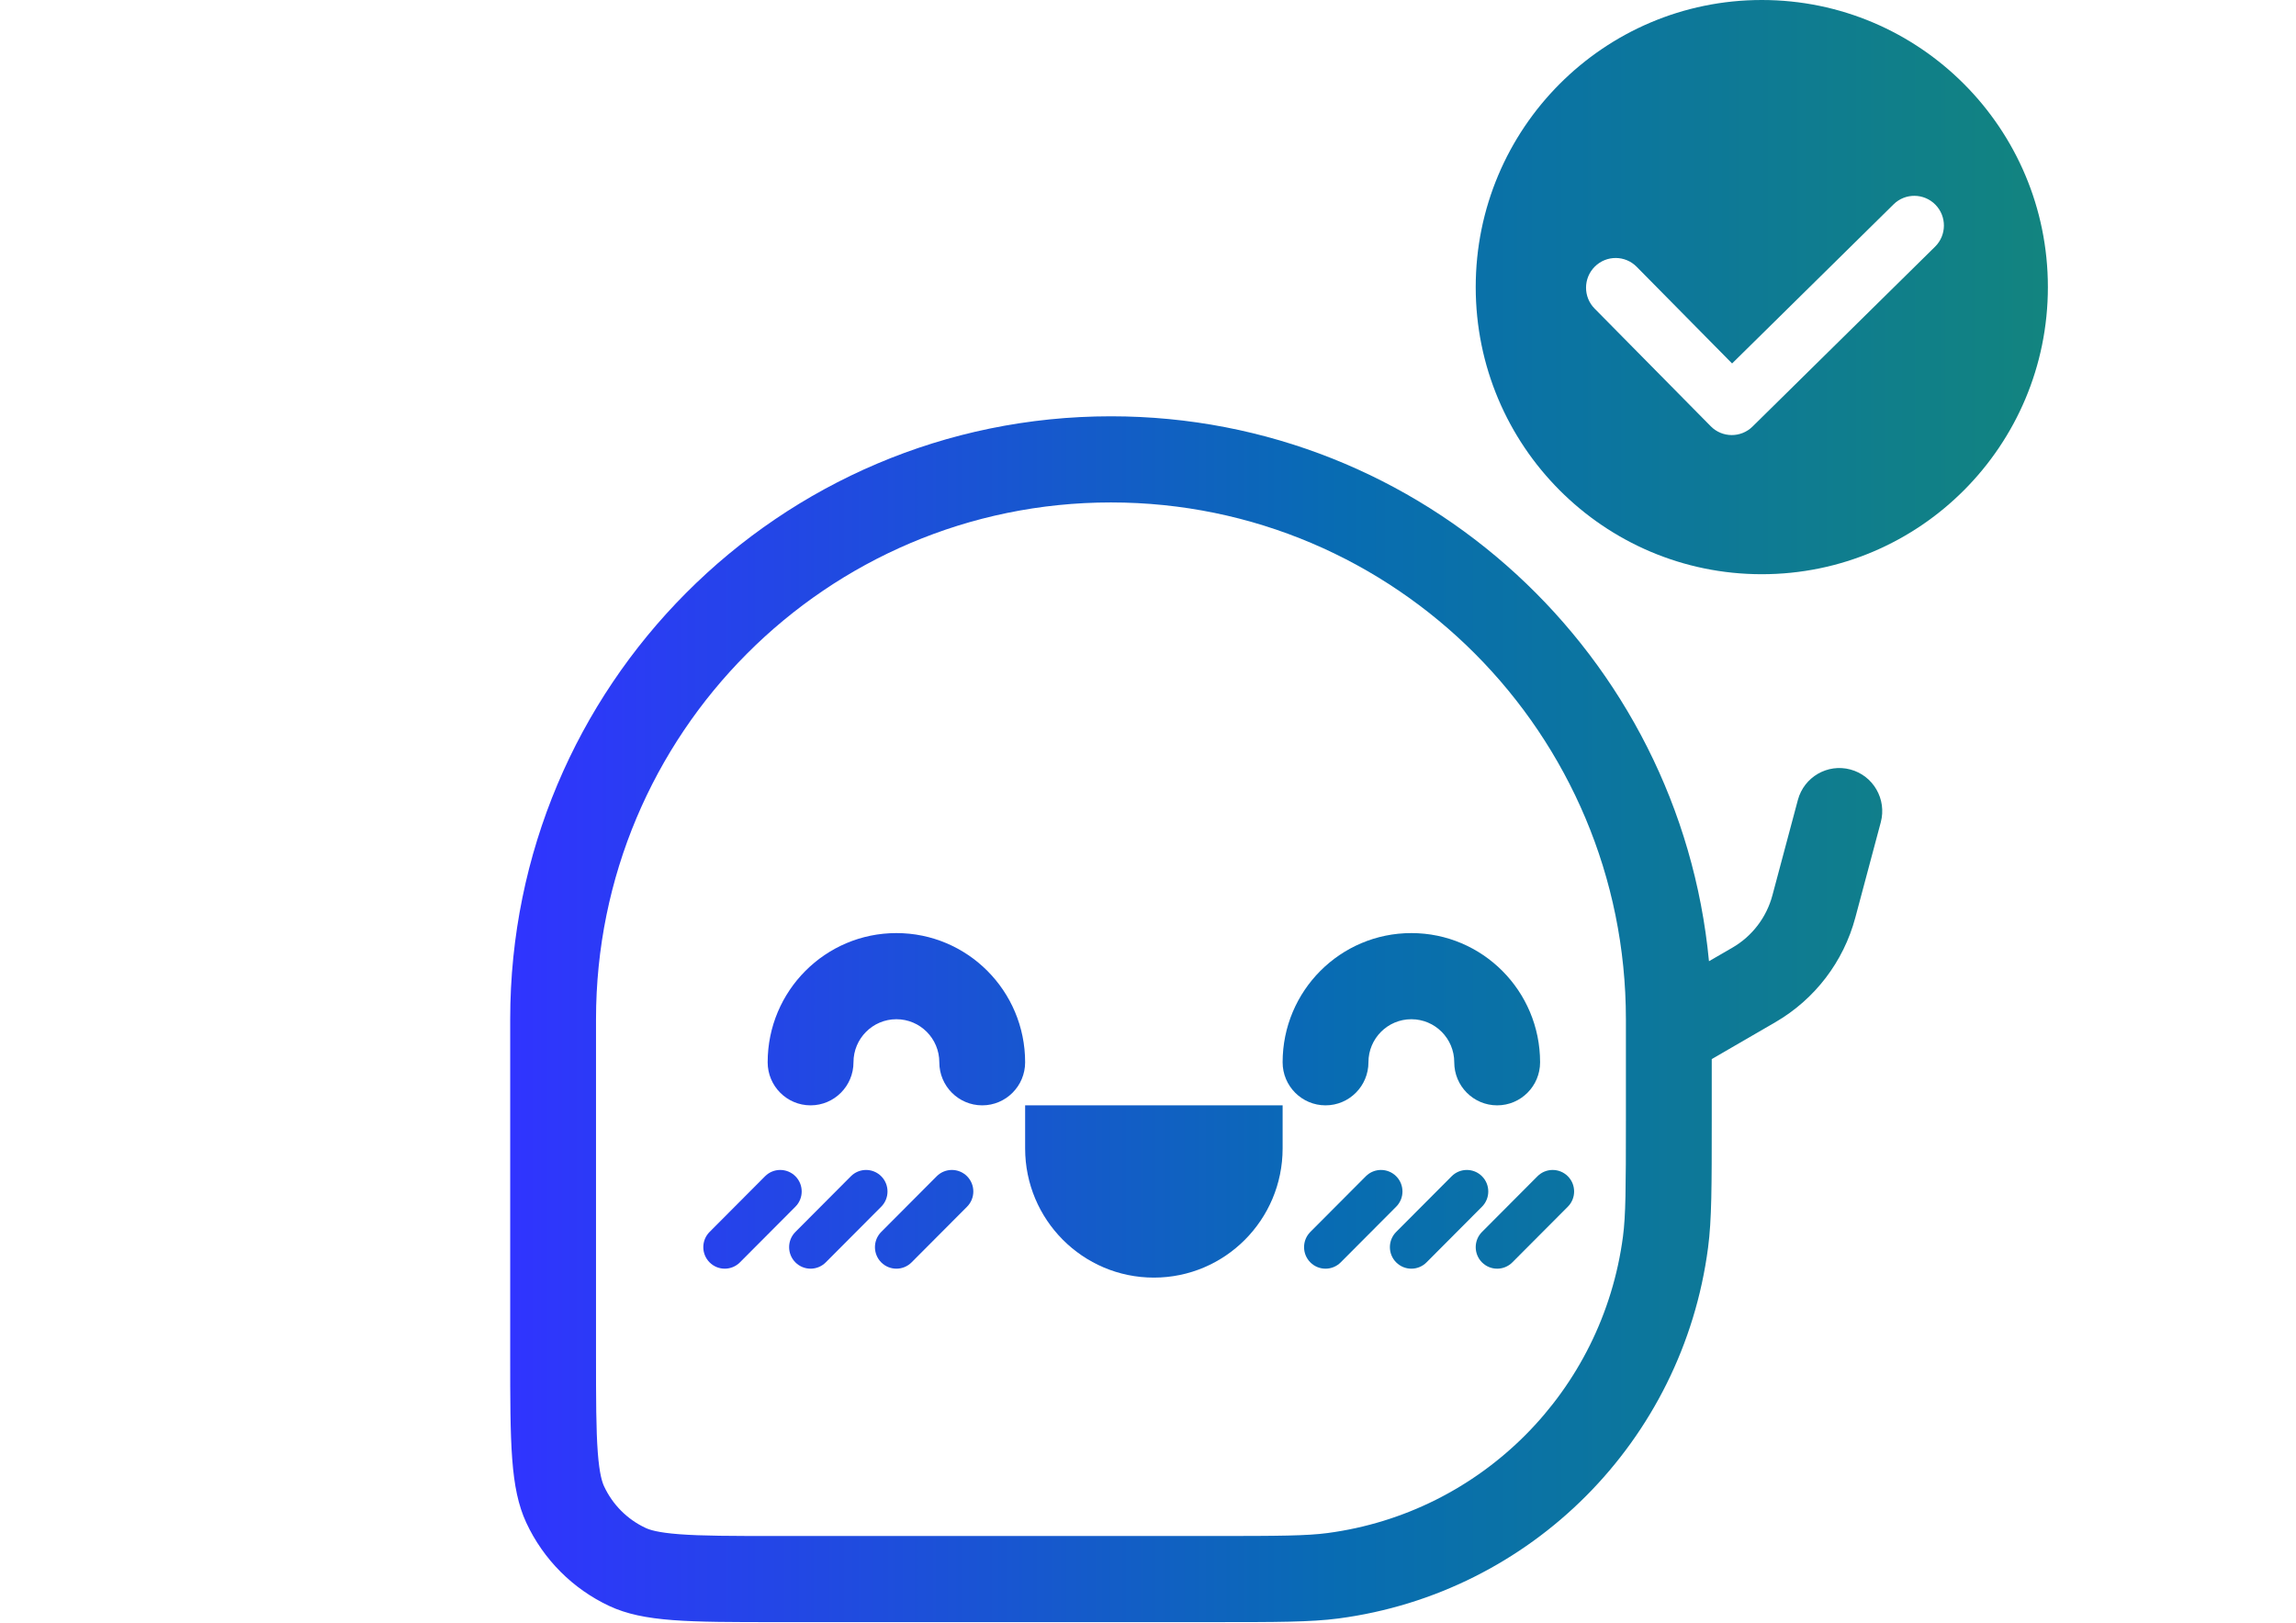
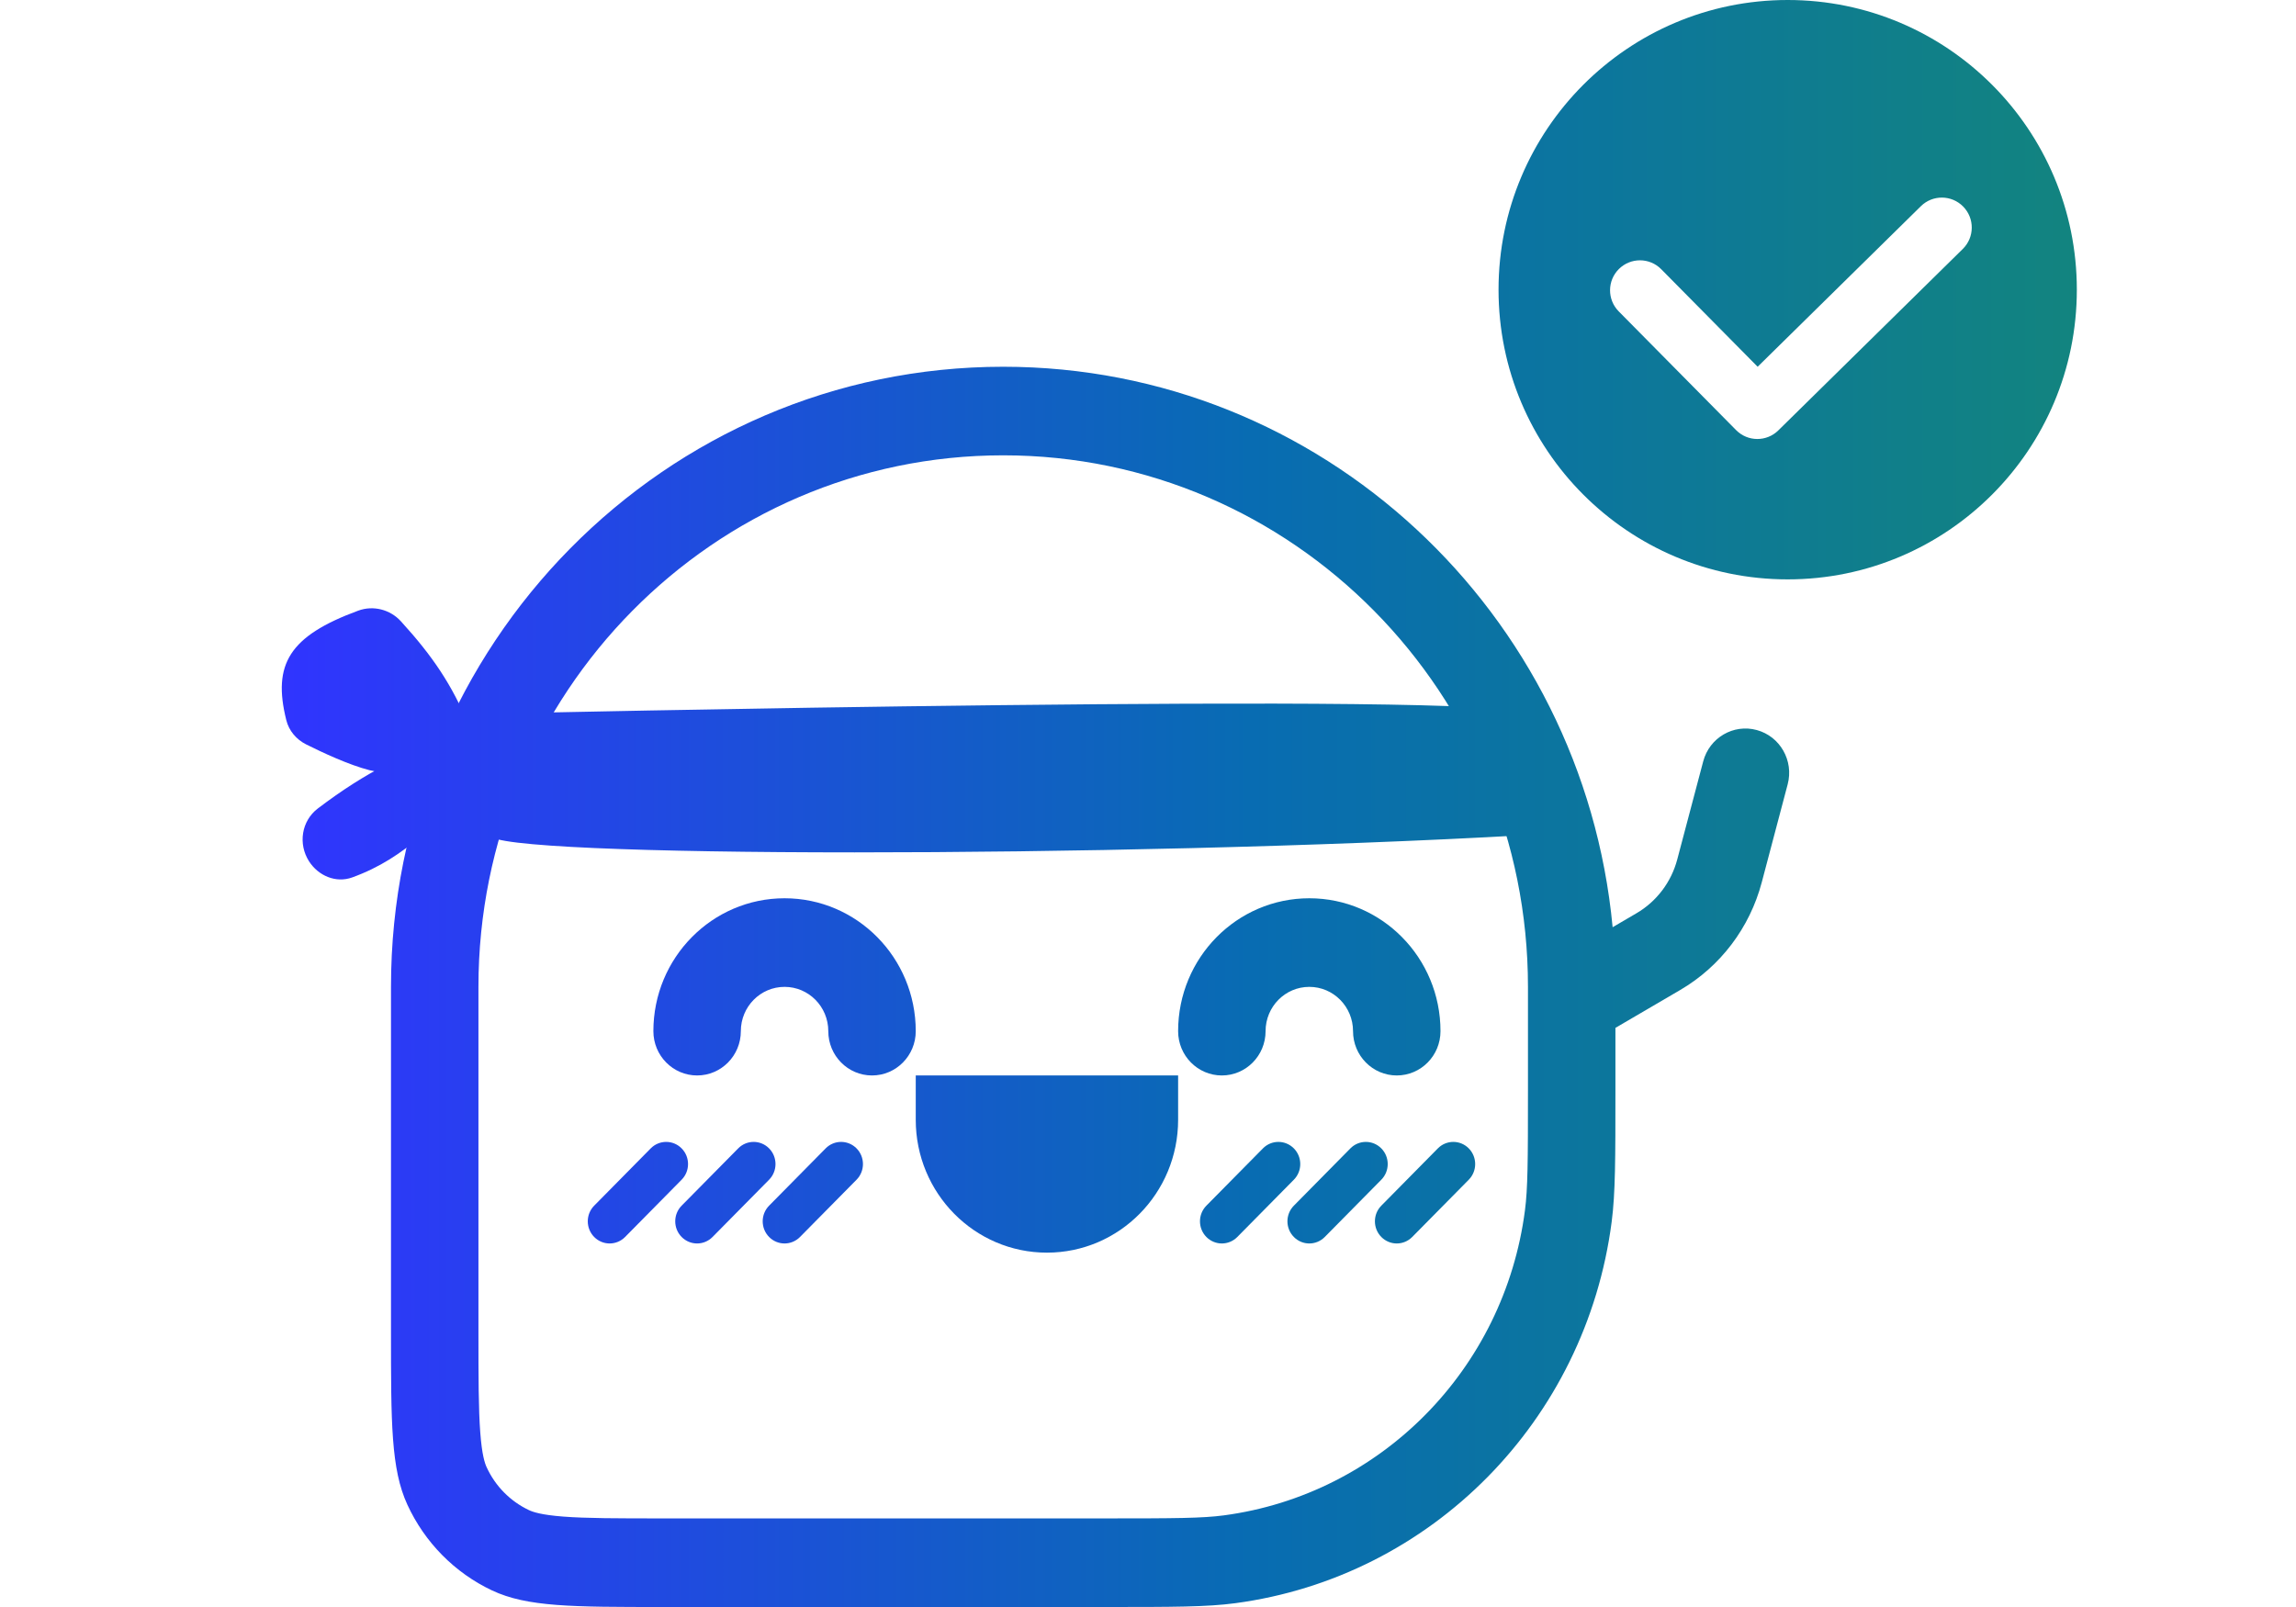
- <svg xmlns="http://www.w3.org/2000/svg" viewBox="0 0 109 77" fill="none">
-   <g id="Component 1">
-     <g id="Vector">
-       <path d="M40.518 50.425C40.518 49.296 41.431 48.381 42.556 48.381C43.681 48.381 44.593 49.296 44.593 50.425C44.593 51.554 45.505 52.469 46.63 52.469C47.755 52.469 48.667 51.554 48.667 50.425C48.667 47.038 45.931 44.292 42.556 44.292C39.18 44.292 36.444 47.038 36.444 50.425C36.444 51.554 37.356 52.469 38.481 52.469C39.606 52.469 40.518 51.554 40.518 50.425Z" fill="url(#paint0_linear_152_4765)" />
-       <path d="M67.002 48.381C65.877 48.381 64.965 49.296 64.965 50.425C64.965 51.554 64.053 52.469 62.928 52.469C61.803 52.469 60.891 51.554 60.891 50.425C60.891 47.038 63.627 44.292 67.002 44.292C70.377 44.292 73.114 47.038 73.114 50.425C73.114 51.554 72.202 52.469 71.076 52.469C69.951 52.469 69.039 51.554 69.039 50.425C69.039 49.296 68.127 48.381 67.002 48.381Z" fill="url(#paint1_linear_152_4765)" />
-       <path d="M60.891 52.469H48.667V54.513C48.667 57.9 51.404 60.646 54.779 60.646C58.154 60.646 60.891 57.9 60.891 54.513V52.469Z" fill="url(#paint2_linear_152_4765)" />
-       <path d="M33.687 59.923C33.289 59.524 33.289 58.877 33.687 58.478L36.32 55.835C36.718 55.436 37.363 55.436 37.761 55.835C38.159 56.234 38.159 56.881 37.761 57.28L35.127 59.923C34.729 60.322 34.084 60.322 33.687 59.923Z" fill="url(#paint3_linear_152_4765)" />
-       <path d="M37.761 58.478C37.363 58.877 37.363 59.524 37.761 59.923C38.159 60.322 38.804 60.322 39.201 59.923L41.835 57.28C42.233 56.881 42.233 56.234 41.835 55.835C41.438 55.436 40.793 55.436 40.395 55.835L37.761 58.478Z" fill="url(#paint4_linear_152_4765)" />
-       <path d="M41.835 59.923C41.438 59.524 41.438 58.877 41.835 58.478L44.469 55.835C44.867 55.436 45.512 55.436 45.91 55.835C46.307 56.234 46.307 56.881 45.91 57.28L43.276 59.923C42.878 60.322 42.233 60.322 41.835 59.923Z" fill="url(#paint5_linear_152_4765)" />
-       <path d="M62.207 58.478C61.81 58.877 61.81 59.524 62.207 59.923C62.605 60.322 63.25 60.322 63.648 59.923L66.282 57.28C66.68 56.881 66.68 56.234 66.282 55.835C65.884 55.436 65.239 55.436 64.841 55.835L62.207 58.478Z" fill="url(#paint6_linear_152_4765)" />
-       <path d="M66.282 59.923C65.884 59.524 65.884 58.877 66.282 58.478L68.916 55.835C69.314 55.436 69.959 55.436 70.356 55.835C70.754 56.234 70.754 56.881 70.356 57.28L67.722 59.923C67.325 60.322 66.68 60.322 66.282 59.923Z" fill="url(#paint7_linear_152_4765)" />
-       <path d="M70.356 58.478C69.959 58.877 69.959 59.524 70.356 59.923C70.754 60.322 71.399 60.322 71.797 59.923L74.431 57.28C74.829 56.881 74.829 56.234 74.431 55.835C74.033 55.436 73.388 55.436 72.99 55.835L70.356 58.478Z" fill="url(#paint8_linear_152_4765)" />
-       <path fill-rule="evenodd" clip-rule="evenodd" d="M24.221 48.381C24.221 32.575 36.99 19.761 52.742 19.761C67.568 19.761 79.752 31.113 81.132 45.627L82.245 44.983C83.181 44.441 83.864 43.547 84.143 42.5L85.352 37.973C85.644 36.882 86.761 36.235 87.847 36.527C88.934 36.819 89.579 37.94 89.288 39.031L88.079 43.558C87.52 45.653 86.154 47.439 84.282 48.523L81.263 50.273V53.151C81.263 56.315 81.263 57.897 81.088 59.226C79.885 68.399 72.691 75.617 63.55 76.825C62.226 77 60.649 77 57.495 77H36.897C32.674 77 30.563 77 28.926 76.234C27.189 75.421 25.794 74.021 24.984 72.279C24.221 70.636 24.221 68.517 24.221 64.28V48.381ZM77.188 48.381V53.151C77.188 56.445 77.179 57.696 77.049 58.692C76.086 66.031 70.331 71.805 63.018 72.772C62.025 72.903 60.778 72.912 57.495 72.912H36.897C34.723 72.912 33.32 72.909 32.249 72.827C31.221 72.749 30.835 72.616 30.648 72.528C29.779 72.122 29.082 71.422 28.677 70.551C28.59 70.363 28.457 69.975 28.379 68.944C28.298 67.869 28.295 66.461 28.295 64.28V48.381C28.295 34.833 39.24 23.85 52.742 23.85C66.243 23.85 77.188 34.833 77.188 48.381Z" fill="url(#paint9_linear_152_4765)" />
-       <path fill-rule="evenodd" clip-rule="evenodd" d="M83.639 27.257C91.14 27.257 97.221 21.155 97.221 13.628C97.221 6.102 91.14 0 83.639 0C76.138 0 70.058 6.102 70.058 13.628C70.058 21.155 76.138 27.257 83.639 27.257ZM91.864 11.711C92.418 11.166 92.426 10.273 91.883 9.718C91.339 9.162 90.449 9.154 89.896 9.699L82.229 17.253L77.699 12.664C77.153 12.111 76.263 12.107 75.712 12.655C75.161 13.203 75.156 14.095 75.702 14.648L81.217 20.235C81.761 20.786 82.647 20.792 83.199 20.248L91.864 11.711Z" fill="url(#paint10_linear_152_4765)" />
-     </g>
-   </g>
+ <svg xmlns="http://www.w3.org/2000/svg" viewBox="0 0 110 77" fill="none">
+   <path fill-rule="evenodd" clip-rule="evenodd" d="M85.647 27.761C93.298 27.761 99.5 21.547 99.5 13.881C99.5 6.215 93.298 0 85.647 0C77.996 0 71.794 6.215 71.794 13.881C71.794 21.547 77.996 27.761 85.647 27.761ZM94.037 11.928C94.601 11.373 94.61 10.463 94.055 9.898C93.501 9.332 92.593 9.323 92.029 9.879L84.208 17.573L79.588 12.899C79.031 12.335 78.124 12.331 77.561 12.889C76.999 13.447 76.995 14.356 77.552 14.92L83.176 20.609C83.731 21.171 84.635 21.177 85.198 20.623L94.037 11.928Z" fill="url(#paint0_linear_160_5613)" />
+   <path d="M35.493 49.409C35.493 48.236 36.431 47.286 37.588 47.286C38.745 47.286 39.683 48.236 39.683 49.409C39.683 50.581 40.621 51.531 41.778 51.531C42.935 51.531 43.873 50.581 43.873 49.409C43.873 45.892 41.059 43.041 37.588 43.041C34.117 43.041 31.303 45.892 31.303 49.409C31.303 50.581 32.241 51.531 33.398 51.531C34.555 51.531 35.493 50.581 35.493 49.409Z" fill="url(#paint1_linear_160_5613)" />
+   <path d="M62.728 47.286C61.571 47.286 60.633 48.236 60.633 49.409C60.633 50.581 59.695 51.531 58.538 51.531C57.381 51.531 56.443 50.581 56.443 49.409C56.443 45.892 59.257 43.041 62.728 43.041C66.2 43.041 69.013 45.892 69.013 49.409C69.013 50.581 68.076 51.531 66.918 51.531C65.761 51.531 64.823 50.581 64.823 49.409C64.823 48.236 63.885 47.286 62.728 47.286Z" fill="url(#paint2_linear_160_5613)" />
+   <path d="M56.443 51.531H43.873V53.654C43.873 57.17 46.687 60.021 50.158 60.021C53.629 60.021 56.443 57.17 56.443 53.654V51.531Z" fill="url(#paint3_linear_160_5613)" />
+   <path d="M28.467 59.27C28.058 58.856 28.058 58.184 28.467 57.77L31.175 55.026C31.585 54.611 32.248 54.611 32.657 55.026C33.066 55.44 33.066 56.112 32.657 56.526L29.948 59.27C29.539 59.685 28.876 59.685 28.467 59.27Z" fill="url(#paint4_linear_160_5613)" />
+   <path d="M32.657 57.77C32.248 58.184 32.248 58.856 32.657 59.27C33.066 59.685 33.729 59.685 34.138 59.27L36.847 56.526C37.256 56.112 37.256 55.44 36.847 55.026C36.438 54.611 35.775 54.611 35.366 55.026L32.657 57.77Z" fill="url(#paint5_linear_160_5613)" />
+   <path d="M36.847 59.27C36.438 58.856 36.438 58.184 36.847 57.77L39.556 55.026C39.965 54.611 40.628 54.611 41.037 55.026C41.446 55.44 41.446 56.112 41.037 56.526L38.328 59.27C37.919 59.685 37.256 59.685 36.847 59.27Z" fill="url(#paint6_linear_160_5613)" />
+   <path d="M57.797 57.77C57.388 58.184 57.388 58.856 57.797 59.27C58.207 59.685 58.87 59.685 59.279 59.27L61.988 56.526C62.397 56.112 62.397 55.44 61.988 55.026C61.578 54.611 60.915 54.611 60.506 55.026L57.797 57.77Z" fill="url(#paint7_linear_160_5613)" />
+   <path d="M61.988 59.27C61.578 58.856 61.578 58.184 61.988 57.77L64.696 55.026C65.105 54.611 65.769 54.611 66.178 55.026C66.587 55.44 66.587 56.112 66.178 56.526L63.469 59.27C63.06 59.685 62.397 59.685 61.988 59.27Z" fill="url(#paint8_linear_160_5613)" />
+   <path d="M66.178 57.77C65.769 58.184 65.769 58.856 66.178 59.27C66.587 59.685 67.25 59.685 67.659 59.27L70.368 56.526C70.777 56.112 70.777 55.44 70.368 55.026C69.959 54.611 69.296 54.611 68.886 55.026L66.178 57.77Z" fill="url(#paint9_linear_160_5613)" />
+   <path fill-rule="evenodd" clip-rule="evenodd" d="M18.732 47.286C18.732 30.876 31.864 17.573 48.063 17.573C63.31 17.573 75.84 29.358 77.26 44.428L78.404 43.758C79.366 43.196 80.069 42.268 80.356 41.181L81.6 36.48C81.899 35.348 83.048 34.676 84.165 34.98C85.283 35.283 85.946 36.447 85.647 37.579L84.404 42.28C83.828 44.455 82.424 46.309 80.499 47.435L77.394 49.251V52.239C77.394 55.524 77.394 57.167 77.214 58.546C75.977 68.07 68.579 75.565 59.178 76.818C57.816 77 56.195 77 52.952 77H31.768C27.426 77 25.255 77 23.571 76.205C21.785 75.361 20.35 73.907 19.517 72.098C18.732 70.392 18.732 68.193 18.732 63.794V47.286ZM73.204 47.286V52.239C73.204 55.659 73.195 56.958 73.06 57.992C72.07 65.611 66.152 71.607 58.631 72.61C57.61 72.746 56.328 72.755 52.952 72.755H31.768C29.533 72.755 28.09 72.752 26.989 72.668C25.931 72.587 25.535 72.448 25.342 72.358C24.449 71.936 23.731 71.209 23.315 70.304C23.225 70.109 23.089 69.707 23.009 68.635C22.925 67.52 22.922 66.058 22.922 63.794V47.286C22.922 33.22 34.178 21.817 48.063 21.817C61.948 21.817 73.204 33.22 73.204 47.286Z" fill="url(#paint10_linear_160_5613)" />
+   <path d="M23.478 34.198C23.478 34.198 71.997 33.106 73.008 34.198C74.019 35.289 73.008 40.019 73.008 40.019C53.552 41.123 23.478 41.111 23.478 40.019C23.478 38.928 23.478 34.198 23.478 34.198Z" fill="url(#paint11_linear_160_5613)" />
+   <path d="M22.437 34.706C22.911 35.851 22.129 37.089 20.89 37.14C19.863 37.182 18.673 37.15 17.7 36.903C16.728 36.656 15.454 36.062 14.667 35.668C14.197 35.433 13.842 35.014 13.716 34.505C13.048 31.825 13.858 30.476 17.161 29.26C17.882 28.995 18.69 29.203 19.207 29.77C20.744 31.453 21.665 32.842 22.437 34.706Z" fill="url(#paint12_linear_160_5613)" />
+   <path d="M14.804 41.267C14.274 40.436 14.443 39.333 15.229 38.737C17.569 36.965 19.428 36.05 22.313 35.102C22.842 34.928 23.419 35.164 23.682 35.655C23.942 36.139 23.824 36.738 23.413 37.102C20.87 39.348 19.527 41.082 16.872 42.043C16.093 42.325 15.249 41.964 14.804 41.267Z" fill="url(#paint13_linear_160_5613)" />
  <defs>
-     <linearGradient id="paint0_linear_152_4765" x1="24.221" y1="38.502" x2="97.221" y2="38.502" gradientUnits="userSpaceOnUse">
+     <linearGradient id="paint0_linear_160_5613" x1="13.5" y1="38.502" x2="99.5" y2="38.502" gradientUnits="userSpaceOnUse">
      <stop stop-color="#3034FF" />
      <stop offset="0.54" stop-color="#086CB2" />
      <stop offset="1" stop-color="#12847F" />
    </linearGradient>
-     <linearGradient id="paint1_linear_152_4765" x1="24.221" y1="38.502" x2="97.221" y2="38.502" gradientUnits="userSpaceOnUse">
+     <linearGradient id="paint1_linear_160_5613" x1="13.5" y1="38.502" x2="99.5" y2="38.502" gradientUnits="userSpaceOnUse">
      <stop stop-color="#3034FF" />
      <stop offset="0.54" stop-color="#086CB2" />
      <stop offset="1" stop-color="#12847F" />
    </linearGradient>
-     <linearGradient id="paint2_linear_152_4765" x1="24.221" y1="38.502" x2="97.221" y2="38.502" gradientUnits="userSpaceOnUse">
+     <linearGradient id="paint2_linear_160_5613" x1="13.5" y1="38.502" x2="99.5" y2="38.502" gradientUnits="userSpaceOnUse">
      <stop stop-color="#3034FF" />
      <stop offset="0.54" stop-color="#086CB2" />
      <stop offset="1" stop-color="#12847F" />
    </linearGradient>
-     <linearGradient id="paint3_linear_152_4765" x1="24.221" y1="38.502" x2="97.221" y2="38.502" gradientUnits="userSpaceOnUse">
+     <linearGradient id="paint3_linear_160_5613" x1="13.5" y1="38.502" x2="99.5" y2="38.502" gradientUnits="userSpaceOnUse">
      <stop stop-color="#3034FF" />
      <stop offset="0.54" stop-color="#086CB2" />
      <stop offset="1" stop-color="#12847F" />
    </linearGradient>
-     <linearGradient id="paint4_linear_152_4765" x1="24.221" y1="38.502" x2="97.221" y2="38.502" gradientUnits="userSpaceOnUse">
+     <linearGradient id="paint4_linear_160_5613" x1="13.5" y1="38.502" x2="99.5" y2="38.502" gradientUnits="userSpaceOnUse">
      <stop stop-color="#3034FF" />
      <stop offset="0.54" stop-color="#086CB2" />
      <stop offset="1" stop-color="#12847F" />
    </linearGradient>
-     <linearGradient id="paint5_linear_152_4765" x1="24.221" y1="38.502" x2="97.221" y2="38.502" gradientUnits="userSpaceOnUse">
+     <linearGradient id="paint5_linear_160_5613" x1="13.5" y1="38.502" x2="99.5" y2="38.502" gradientUnits="userSpaceOnUse">
      <stop stop-color="#3034FF" />
      <stop offset="0.54" stop-color="#086CB2" />
      <stop offset="1" stop-color="#12847F" />
    </linearGradient>
-     <linearGradient id="paint6_linear_152_4765" x1="24.221" y1="38.502" x2="97.221" y2="38.502" gradientUnits="userSpaceOnUse">
+     <linearGradient id="paint6_linear_160_5613" x1="13.5" y1="38.502" x2="99.5" y2="38.502" gradientUnits="userSpaceOnUse">
      <stop stop-color="#3034FF" />
      <stop offset="0.54" stop-color="#086CB2" />
      <stop offset="1" stop-color="#12847F" />
    </linearGradient>
-     <linearGradient id="paint7_linear_152_4765" x1="24.221" y1="38.502" x2="97.221" y2="38.502" gradientUnits="userSpaceOnUse">
+     <linearGradient id="paint7_linear_160_5613" x1="13.5" y1="38.502" x2="99.5" y2="38.502" gradientUnits="userSpaceOnUse">
      <stop stop-color="#3034FF" />
      <stop offset="0.54" stop-color="#086CB2" />
      <stop offset="1" stop-color="#12847F" />
    </linearGradient>
-     <linearGradient id="paint8_linear_152_4765" x1="24.221" y1="38.502" x2="97.221" y2="38.502" gradientUnits="userSpaceOnUse">
+     <linearGradient id="paint8_linear_160_5613" x1="13.5" y1="38.502" x2="99.5" y2="38.502" gradientUnits="userSpaceOnUse">
      <stop stop-color="#3034FF" />
      <stop offset="0.54" stop-color="#086CB2" />
      <stop offset="1" stop-color="#12847F" />
    </linearGradient>
-     <linearGradient id="paint9_linear_152_4765" x1="24.221" y1="38.502" x2="97.221" y2="38.502" gradientUnits="userSpaceOnUse">
+     <linearGradient id="paint9_linear_160_5613" x1="13.5" y1="38.502" x2="99.5" y2="38.502" gradientUnits="userSpaceOnUse">
      <stop stop-color="#3034FF" />
      <stop offset="0.54" stop-color="#086CB2" />
      <stop offset="1" stop-color="#12847F" />
    </linearGradient>
-     <linearGradient id="paint10_linear_152_4765" x1="24.221" y1="38.502" x2="97.221" y2="38.502" gradientUnits="userSpaceOnUse">
+     <linearGradient id="paint10_linear_160_5613" x1="13.5" y1="38.502" x2="99.5" y2="38.502" gradientUnits="userSpaceOnUse">
+       <stop stop-color="#3034FF" />
+       <stop offset="0.54" stop-color="#086CB2" />
+       <stop offset="1" stop-color="#12847F" />
+     </linearGradient>
+     <linearGradient id="paint11_linear_160_5613" x1="13.5" y1="38.502" x2="99.5" y2="38.502" gradientUnits="userSpaceOnUse">
+       <stop stop-color="#3034FF" />
+       <stop offset="0.54" stop-color="#086CB2" />
+       <stop offset="1" stop-color="#12847F" />
+     </linearGradient>
+     <linearGradient id="paint12_linear_160_5613" x1="13.5" y1="38.502" x2="99.5" y2="38.502" gradientUnits="userSpaceOnUse">
+       <stop stop-color="#3034FF" />
+       <stop offset="0.54" stop-color="#086CB2" />
+       <stop offset="1" stop-color="#12847F" />
+     </linearGradient>
+     <linearGradient id="paint13_linear_160_5613" x1="13.5" y1="38.502" x2="99.5" y2="38.502" gradientUnits="userSpaceOnUse">
      <stop stop-color="#3034FF" />
      <stop offset="0.54" stop-color="#086CB2" />
      <stop offset="1" stop-color="#12847F" />
    </linearGradient>
  </defs>
</svg>
